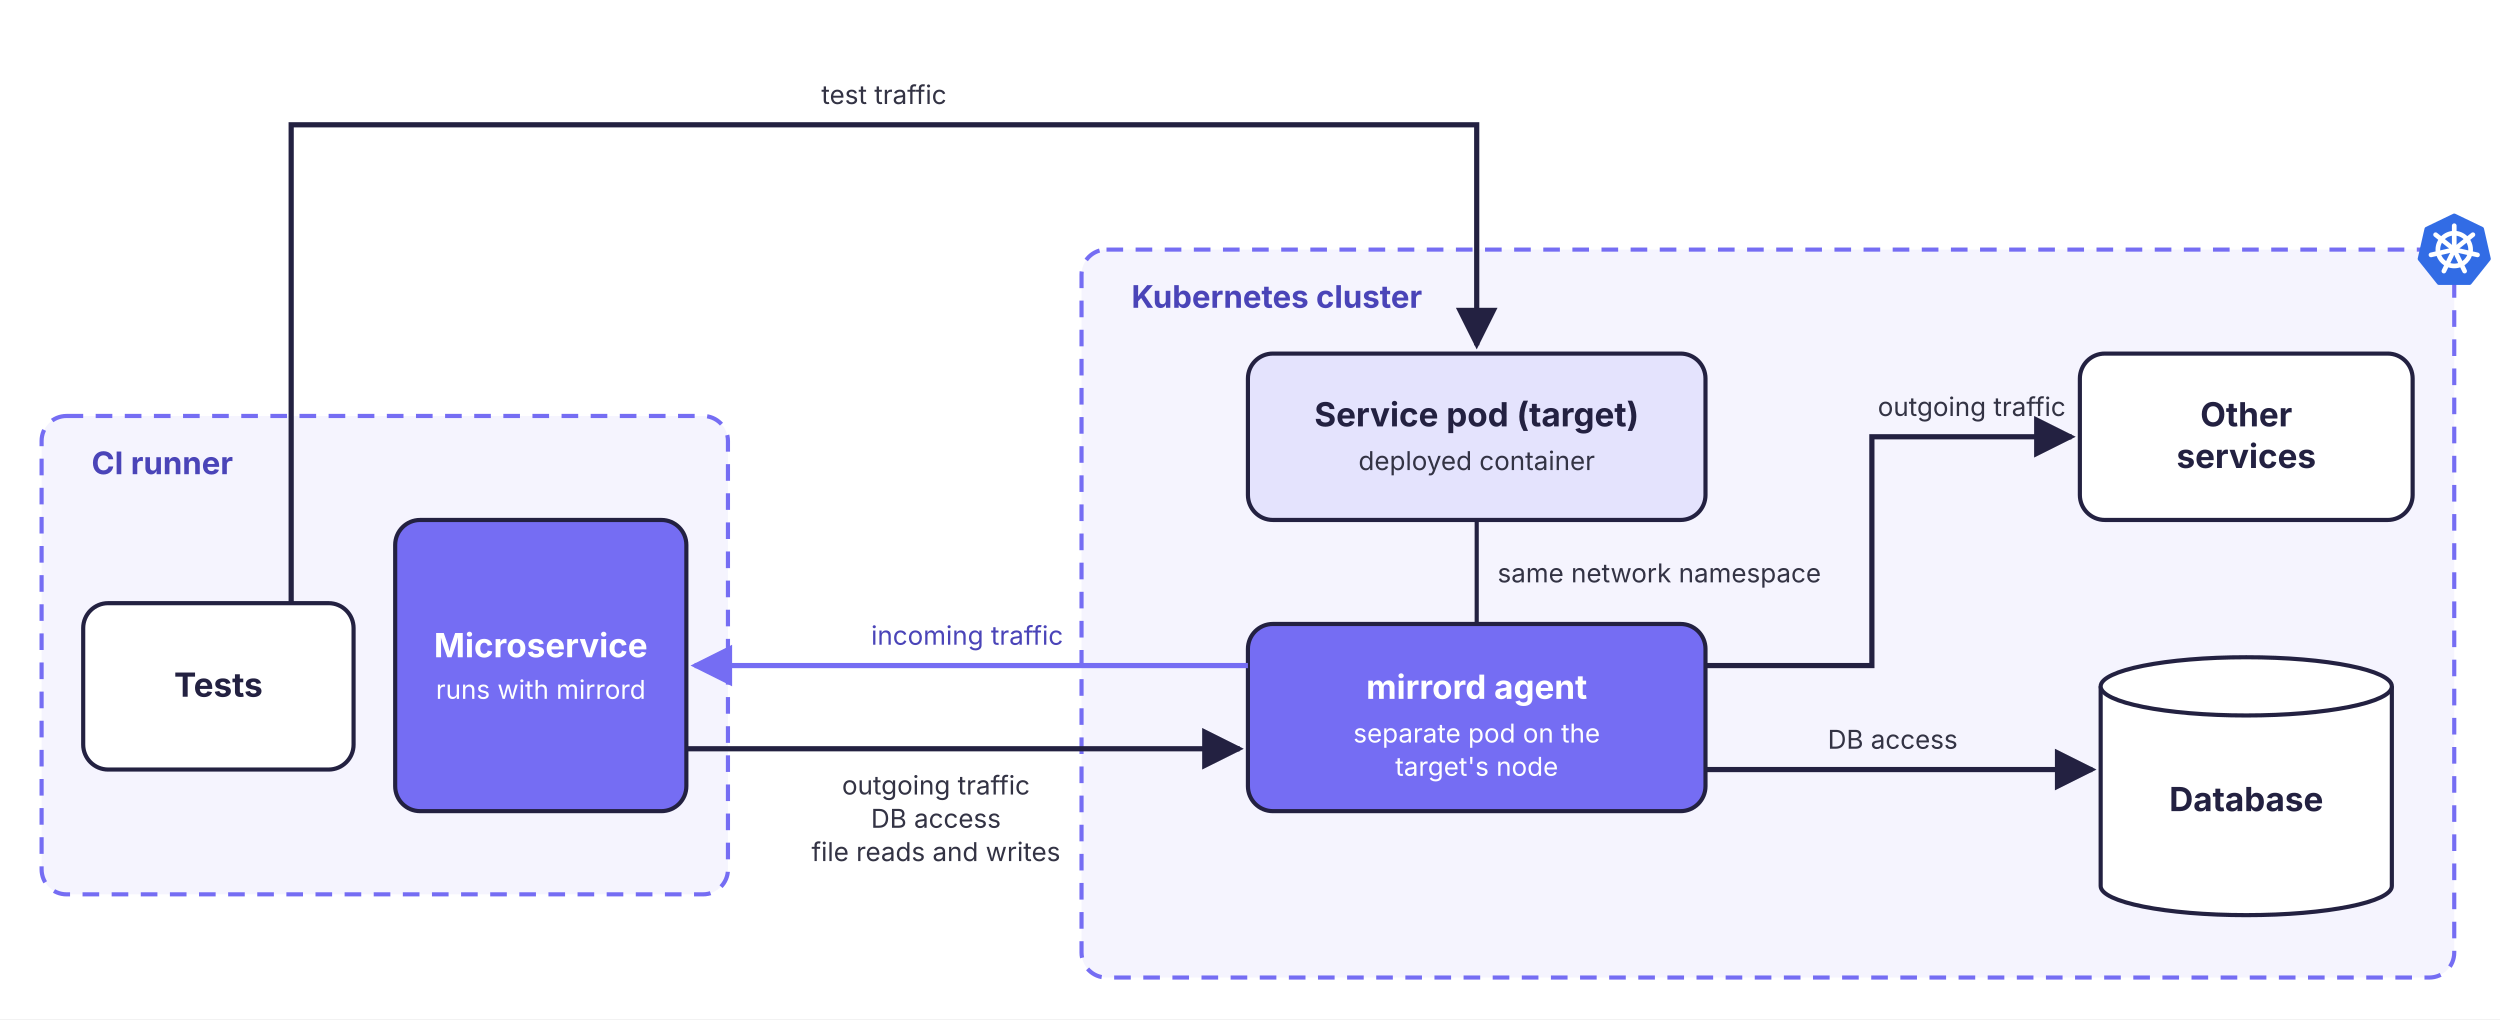
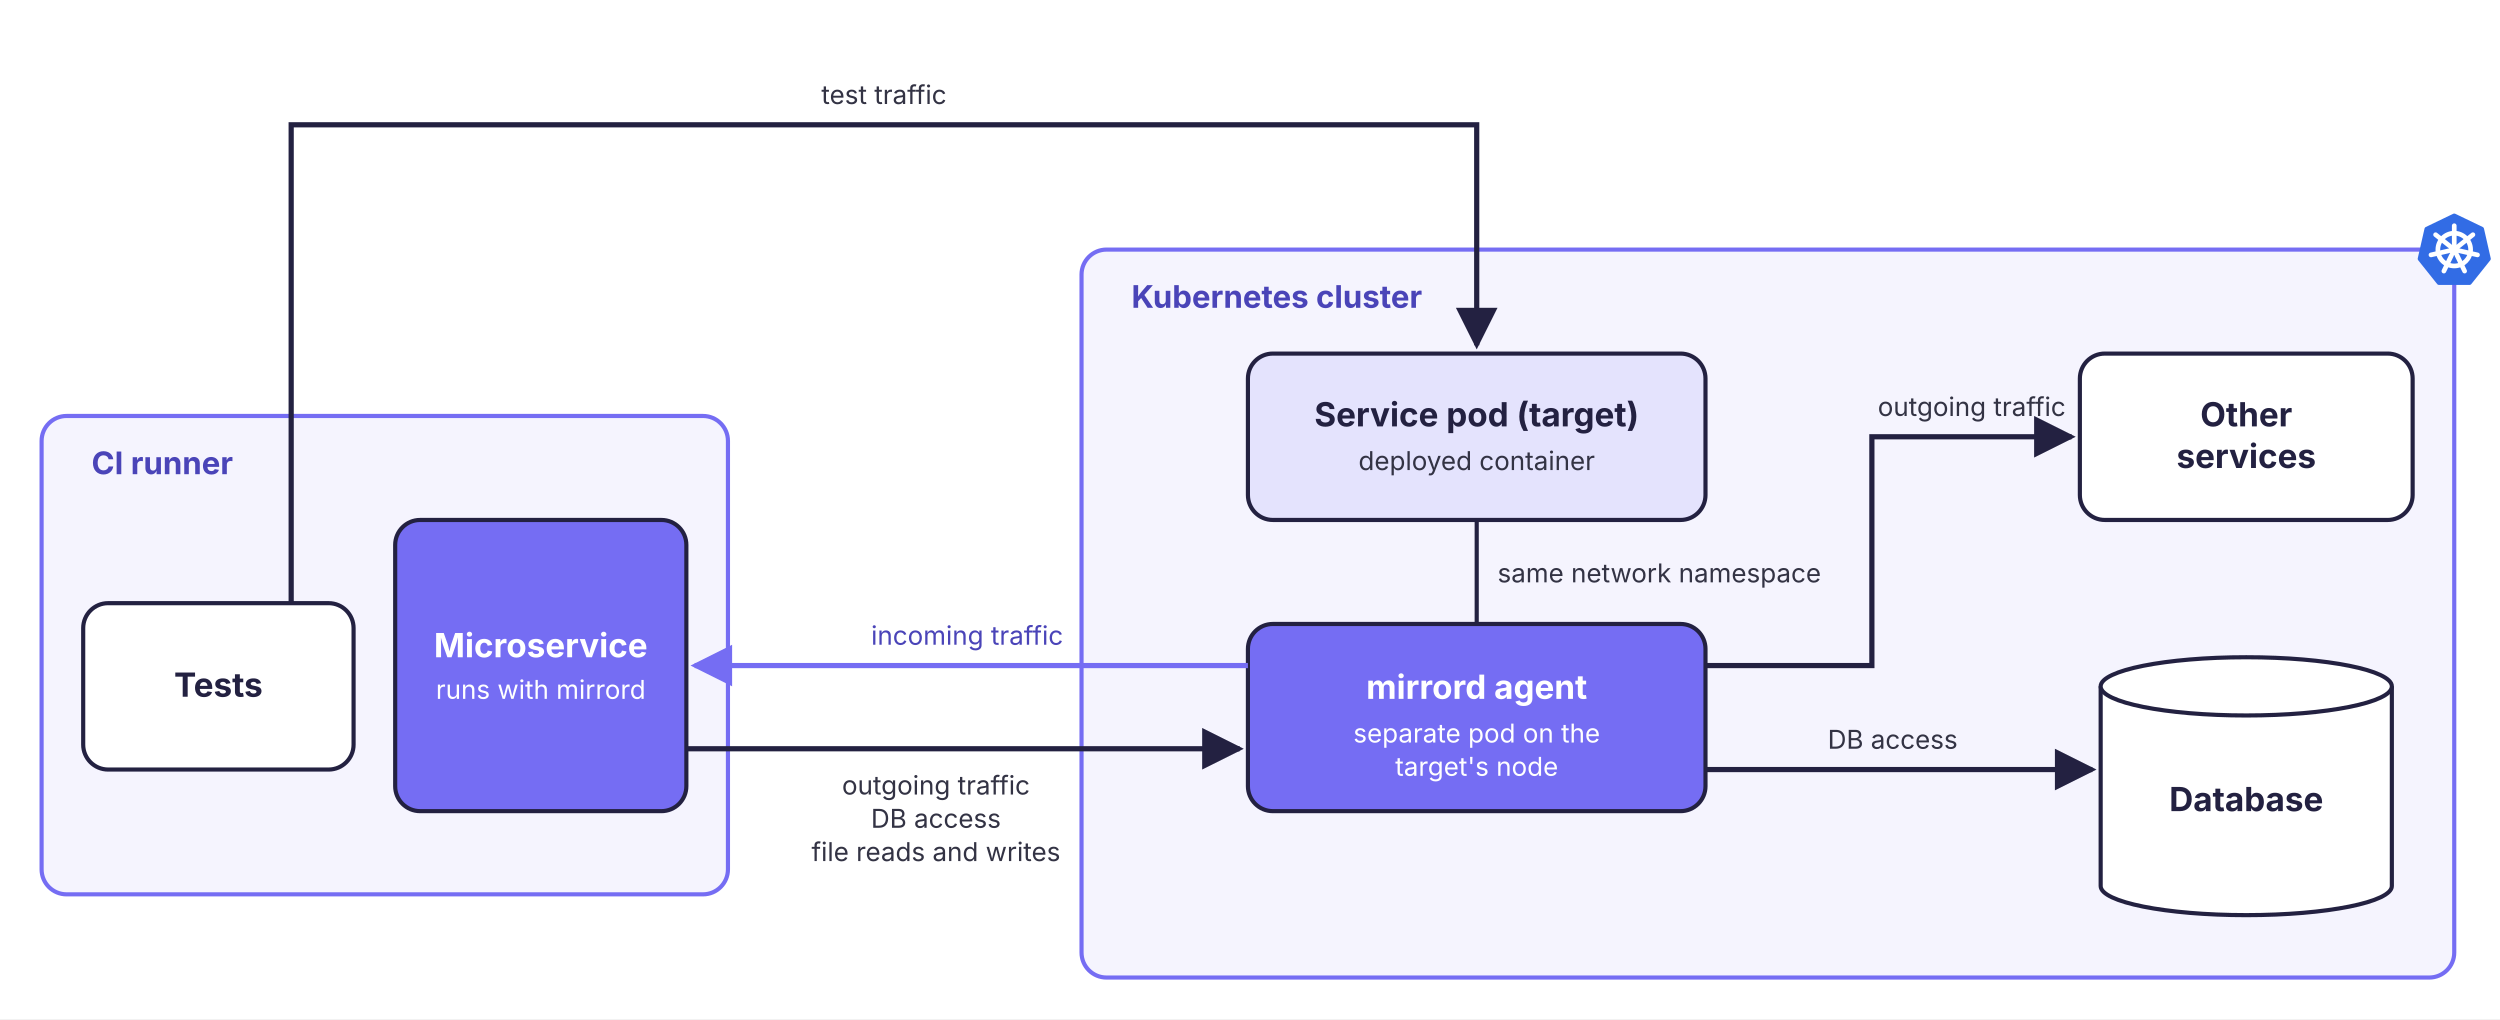
<svg xmlns="http://www.w3.org/2000/svg" viewBox="0 0 1202 490" width="1202" height="490" font-family="Inter, Helvetica, Arial, sans-serif" role="img" aria-labelledby="t d">
  <defs>
    <marker id="arrow" viewBox="0 0 10 10" refX="9" refY="5" markerWidth="8" markerHeight="8" orient="auto-start-reverse">
      <path d="M0 0 L10 5 L0 10 z" fill="#232141" />
    </marker>
    <marker id="arrow-purple" viewBox="0 0 10 10" refX="9" refY="5" markerWidth="8" markerHeight="8" orient="auto-start-reverse">
      <path d="M0 0 L10 5 L0 10 z" fill="#756DF3" />
    </marker>
    <symbol id="k8s" viewBox="0 0 32 32">
      <polygon points="16.00,1.60 27.73,7.25 30.62,19.94 22.51,30.11 9.49,30.11 1.38,19.94 4.27,7.25" fill="#326CE5" stroke="#326CE5" stroke-width="2" stroke-linejoin="round" />
      <g fill="none" stroke="#ffffff" stroke-width="2" stroke-linecap="round">
        <circle cx="16" cy="16" r="7" />
        <line x1="16.00" y1="13.40" x2="16.00" y2="5.80" />
        <line x1="18.03" y1="14.38" x2="23.97" y2="9.64" />
        <line x1="18.53" y1="16.58" x2="25.94" y2="18.27" />
        <line x1="17.13" y1="18.34" x2="20.43" y2="25.19" />
        <line x1="14.87" y1="18.34" x2="11.57" y2="25.19" />
        <line x1="13.47" y1="16.58" x2="6.06" y2="18.27" />
        <line x1="13.97" y1="14.38" x2="8.03" y2="9.64" />
      </g>
      <circle cx="16" cy="16" r="2.4" fill="#ffffff" />
    </symbol>
  </defs>
  <rect x="0" y="0" width="1202" height="490" fill="#ffffff" />
-   <rect x="20" y="200" width="330" height="230" rx="12" fill="#F5F4FE" stroke="#756DF3" stroke-width="2" stroke-dasharray="8 6" />
+   <rect x="20" y="200" width="330" height="230" rx="12" fill="#F5F4FE" stroke="#756DF3" stroke-width="2" />
  <text x="44" y="228" font-size="15" font-weight="700" fill="#4a44b8">CI runner</text>
-   <rect x="520" y="120" width="660" height="350" rx="12" fill="#F5F4FE" stroke="#756DF3" stroke-width="2" stroke-dasharray="8 6" />
+   <rect x="520" y="120" width="660" height="350" rx="12" fill="#F5F4FE" stroke="#756DF3" stroke-width="2" />
  <text x="544" y="148" font-size="15" font-weight="700" fill="#4a44b8">Kubernetes cluster</text>
  <rect x="40" y="290" width="130" height="80" rx="12" fill="#ffffff" stroke="#232141" stroke-width="2" />
  <text x="105" y="335" font-size="16" font-weight="700" fill="#232141" text-anchor="middle">Tests</text>
  <rect x="190" y="250" width="140" height="140" rx="12" fill="#756DF3" stroke="#232141" stroke-width="2" />
  <text x="260" y="316" font-size="16" font-weight="700" fill="#ffffff" text-anchor="middle">Microservice</text>
  <text x="260" y="336" font-size="12.5" fill="#ffffff" text-anchor="middle">runs with mirrord</text>
  <polyline points="140,290 140,60 710,60 710,166" fill="none" stroke="#232141" stroke-width="2.5" marker-end="url(#arrow)" />
  <text x="425" y="50" font-size="12.5" fill="#333344" text-anchor="middle">test traffic</text>
  <rect x="600" y="170" width="220" height="80" rx="12" fill="#E4E3FD" stroke="#232141" stroke-width="2" />
  <text x="710" y="205" font-size="16" font-weight="700" fill="#232141" text-anchor="middle">Service pod (target)</text>
  <text x="710" y="226" font-size="12.5" fill="#333344" text-anchor="middle">deployed container</text>
  <line x1="710" y1="250" x2="710" y2="300" stroke="#232141" stroke-width="2" />
  <text x="720" y="280" font-size="12.5" fill="#333344">same network namespace</text>
  <rect x="600" y="300" width="220" height="90" rx="12" fill="#756DF3" stroke="#232141" stroke-width="2" />
  <text x="710" y="336" font-size="16" font-weight="700" fill="#ffffff" text-anchor="middle">mirrord agent</text>
  <text x="710" y="357" font-size="12.5" fill="#ffffff" text-anchor="middle">separate pod on the</text>
  <text x="710" y="373" font-size="12.5" fill="#ffffff" text-anchor="middle">target's node</text>
  <line x1="600" y1="320" x2="334" y2="320" stroke="#756DF3" stroke-width="2.5" marker-end="url(#arrow-purple)" />
  <text x="465" y="310" font-size="12.5" fill="#4a44b8" text-anchor="middle">incoming traffic</text>
  <line x1="330" y1="360" x2="596" y2="360" stroke="#232141" stroke-width="2.5" marker-end="url(#arrow)" />
  <text x="450" y="382" font-size="12.5" fill="#333344" text-anchor="middle">outgoing traffic</text>
  <text x="450" y="398" font-size="12.5" fill="#333344" text-anchor="middle">DB access</text>
  <text x="450" y="414" font-size="12.5" fill="#333344" text-anchor="middle">file reads and writes</text>
  <rect x="1000" y="170" width="160" height="80" rx="12" fill="#ffffff" stroke="#232141" stroke-width="2" />
  <text x="1080" y="205" font-size="16" font-weight="700" fill="#232141" text-anchor="middle">Other</text>
  <text x="1080" y="225" font-size="16" font-weight="700" fill="#232141" text-anchor="middle">services</text>
  <polyline points="820,320 900,320 900,210 996,210" fill="none" stroke="#232141" stroke-width="2.5" marker-end="url(#arrow)" />
  <text x="948" y="200" font-size="12.5" fill="#333344" text-anchor="middle">outgoing traffic</text>
  <line x1="820" y1="370" x2="1006" y2="370" stroke="#232141" stroke-width="2.5" marker-end="url(#arrow)" />
  <text x="910" y="360" font-size="12.5" fill="#333344" text-anchor="middle">DB access</text>
  <path d="M1010 330 L1010 426 A70 14 0 0 0 1150 426 L1150 330" fill="#ffffff" stroke="#232141" stroke-width="2" />
  <ellipse cx="1080" cy="330" rx="70" ry="14" fill="#ffffff" stroke="#232141" stroke-width="2" />
  <text x="1080" y="390" font-size="16" font-weight="700" fill="#232141" text-anchor="middle">Database</text>
  <use href="#k8s" x="1162" y="102" width="36" height="36" />
</svg>
